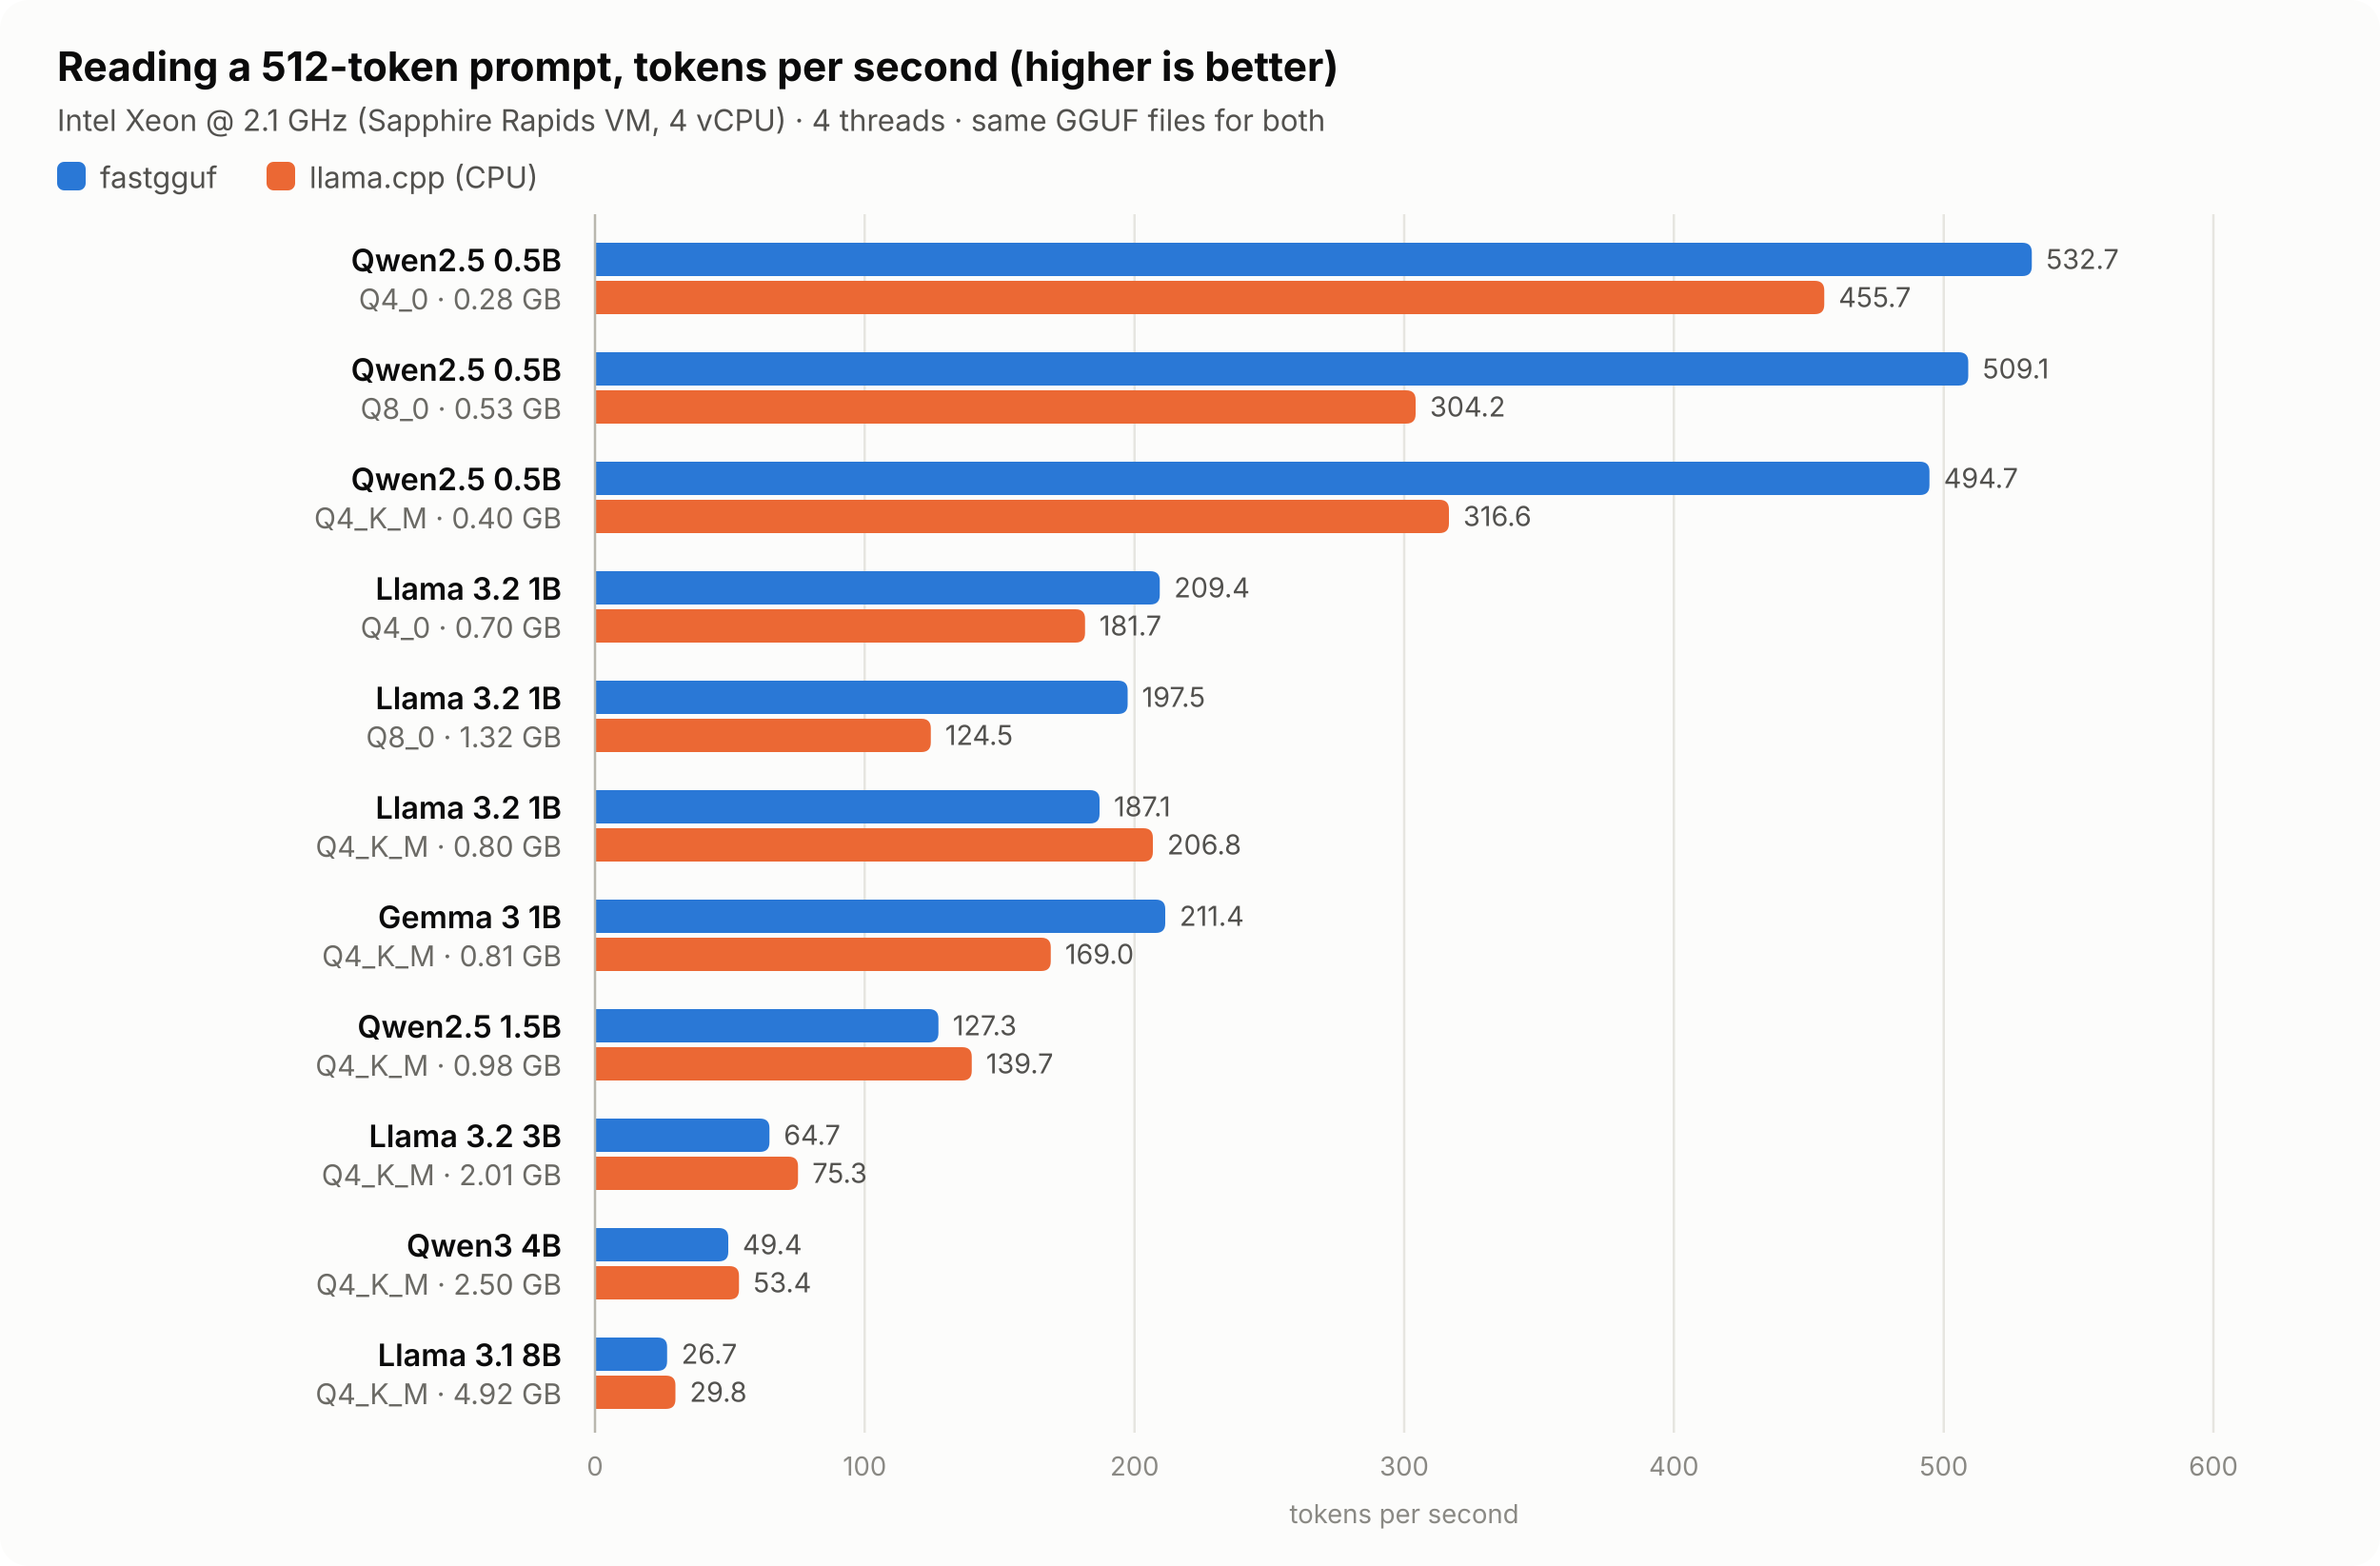
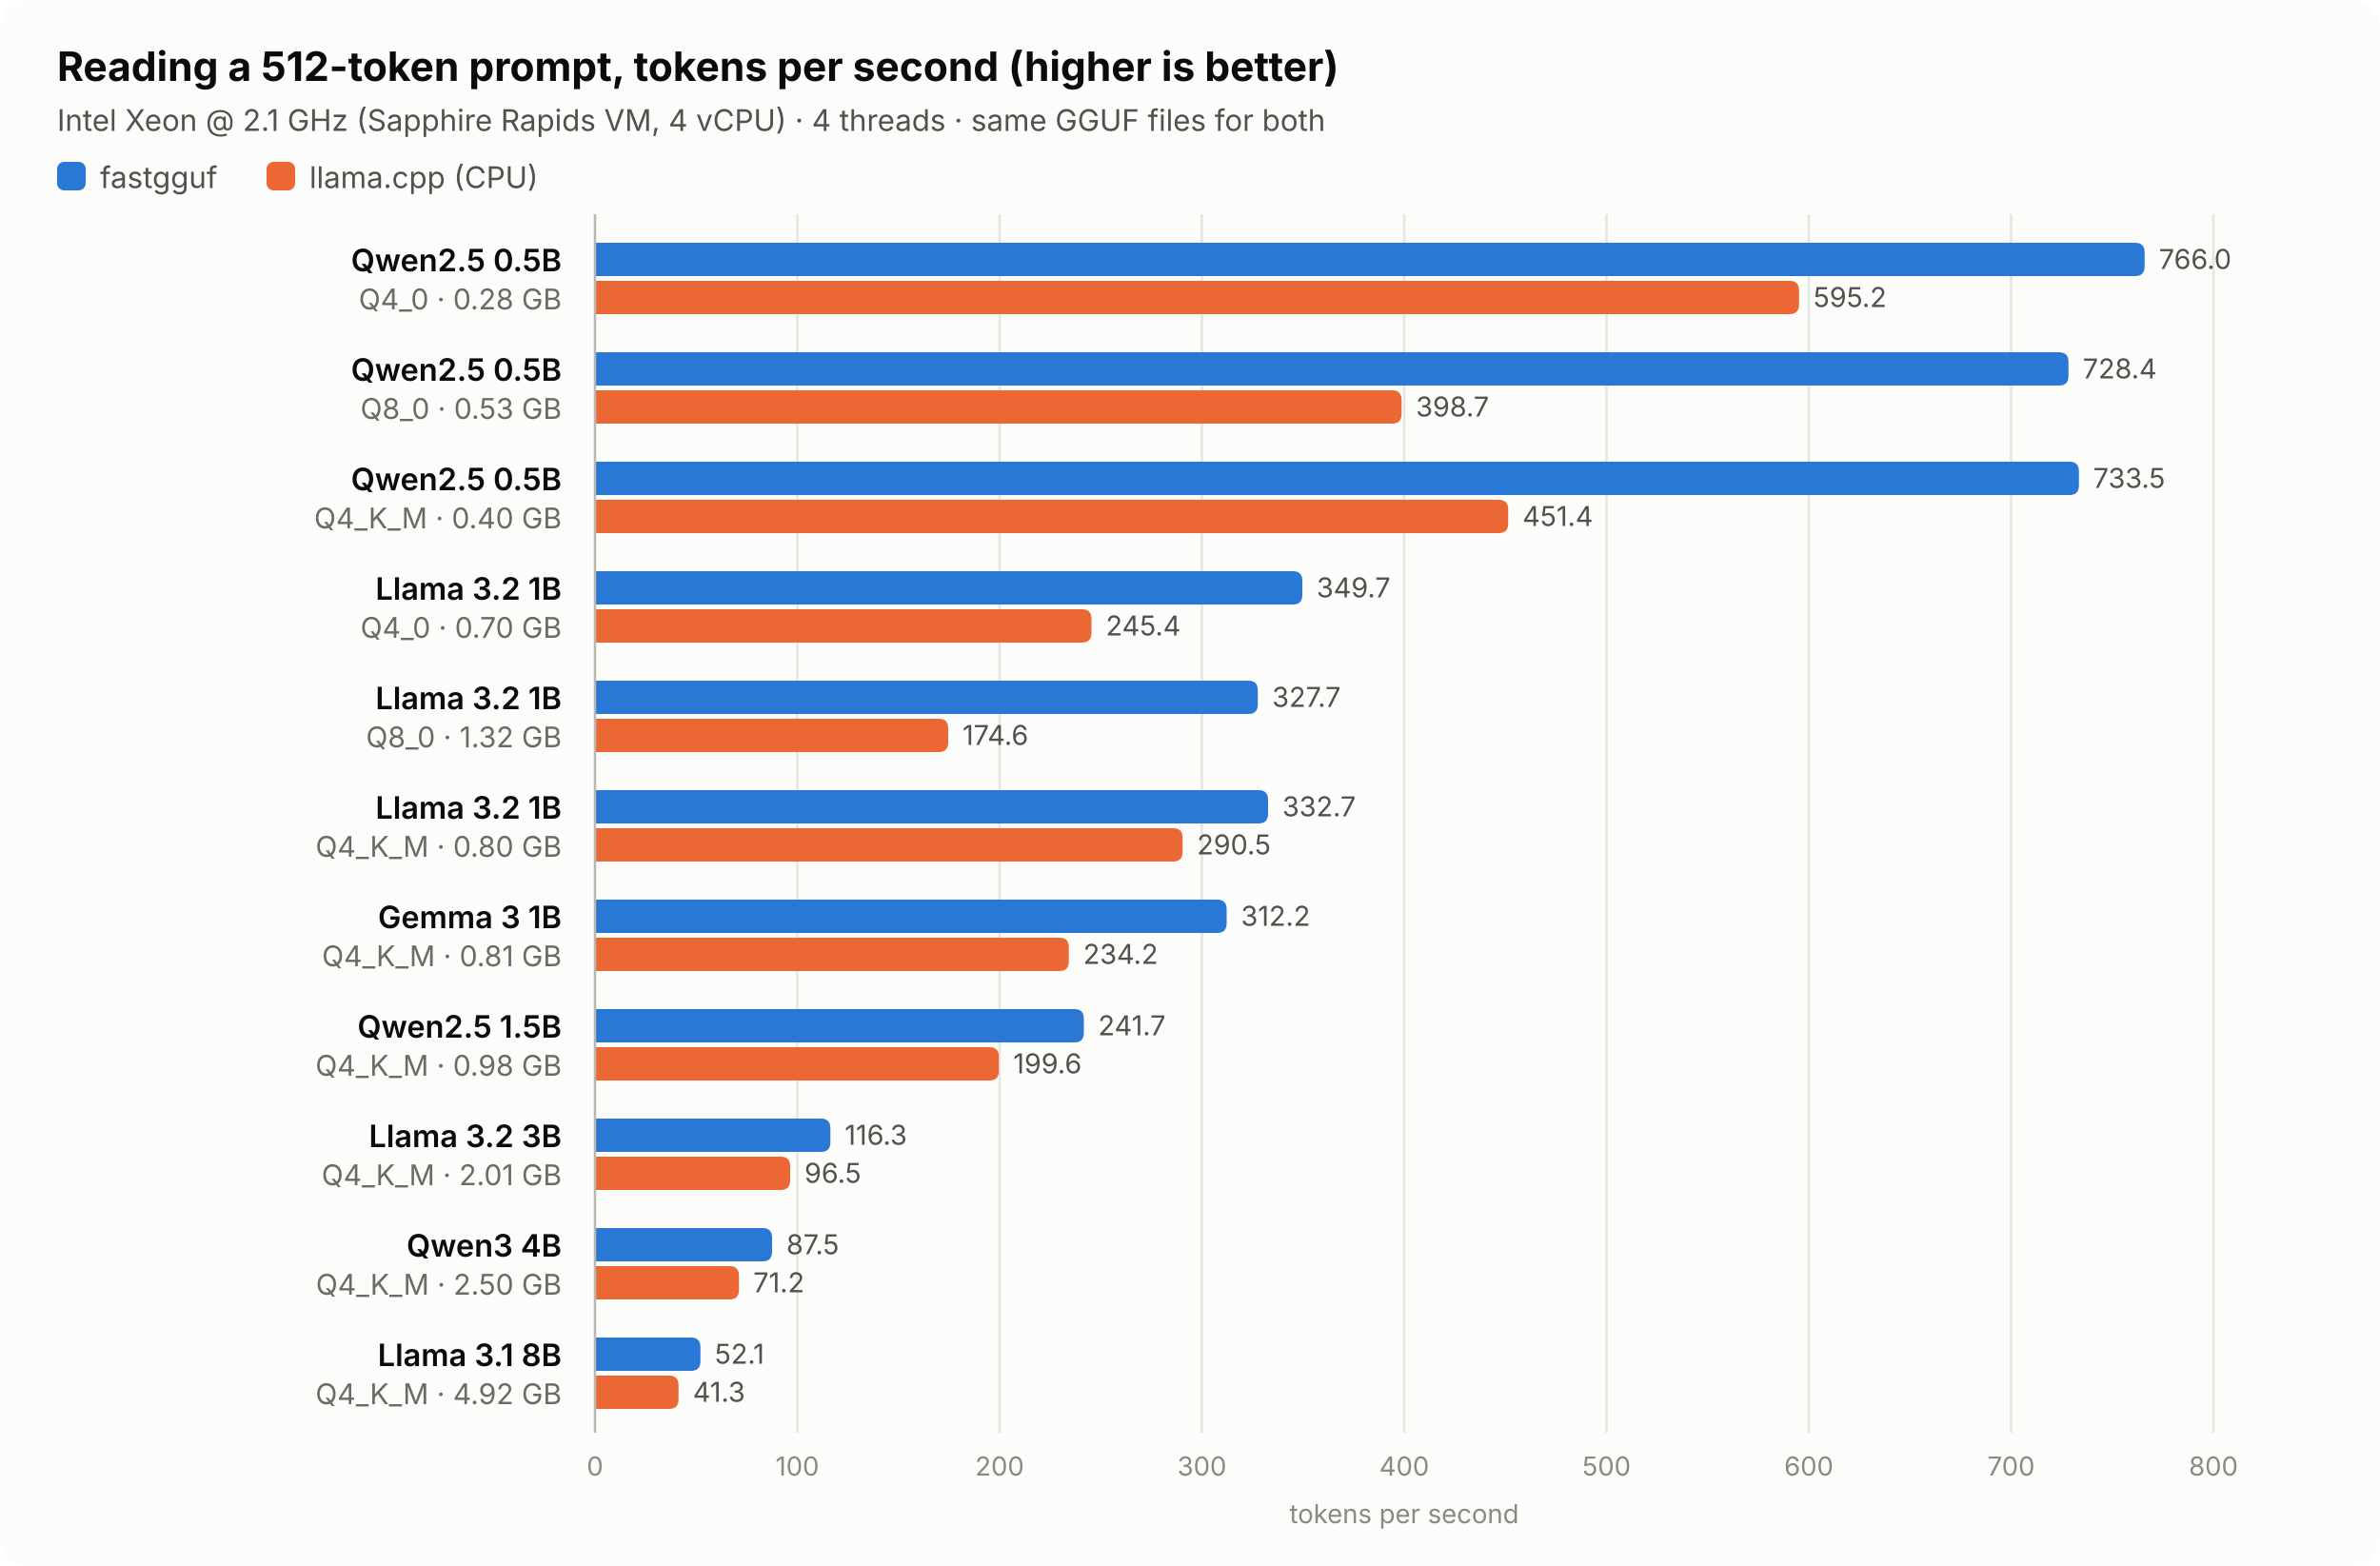
<svg xmlns="http://www.w3.org/2000/svg" viewBox="0 0 1000 658" width="1000" height="658" font-family="system-ui, -apple-system, 'Segoe UI', sans-serif">
  <style>
    .bg { fill: #fcfcfb; }
    .s1 { fill: #2a78d6; } .s2 { fill: #eb6834; }
    .h { fill: #0b0b0b; font-size: 17px; font-weight: 650; }
    .sub { fill: #52514e; font-size: 12.5px; }
    .lab { fill: #0b0b0b; font-size: 13px; font-weight: 600; }
    .lab2 { fill: #6b6a65; font-size: 12px; }
    .val { fill: #52514e; font-size: 11.5px; font-variant-numeric: tabular-nums; }
    .tick { fill: #8a8984; font-size: 11px; }
    .grid { stroke: #e6e5e0; stroke-width: 1; }
    .base { stroke: #b9b7ae; stroke-width: 1; }
    @media (prefers-color-scheme: dark) {
      .bg { fill: #1a1a19; } .s1 { fill: #3987e5; } .s2 { fill: #d95926; }
      .h, .lab { fill: #f0efec; } .sub, .val { fill: #c3c2b7; } .lab2, .tick { fill: #9a998f; }
      .grid { stroke: #2e2e2c; } .base { stroke: #55544f; }
    }
  </style>
  <rect class="bg" width="1000" height="658" rx="12" />
  <text class="h" x="24" y="34">Reading a 512-token prompt, tokens per second (higher is better)</text>
  <text class="sub" x="24" y="55">Intel Xeon @ 2.1 GHz (Sapphire Rapids VM, 4 vCPU) · 4 threads · same GGUF files for both</text>
  <rect class="s1" x="24" y="68" width="12" height="12" rx="3" />
  <text class="sub" x="42" y="79">fastgguf</text>
  <rect class="s2" x="112" y="68" width="12" height="12" rx="3" />
  <text class="sub" x="130" y="79">llama.cpp (CPU)</text>
  <text class="tick" x="250.0" y="620" text-anchor="middle">0</text>
-   <line class="grid" x1="363.3" y1="90" x2="363.3" y2="602" />
-   <text class="tick" x="363.3" y="620" text-anchor="middle">100</text>
-   <line class="grid" x1="476.7" y1="90" x2="476.7" y2="602" />
-   <text class="tick" x="476.7" y="620" text-anchor="middle">200</text>
+   <line class="grid" x1="335.0" y1="90" x2="335.0" y2="602" />
+   <text class="tick" x="335.0" y="620" text-anchor="middle">100</text>
+   <line class="grid" x1="420.0" y1="90" x2="420.0" y2="602" />
+   <text class="tick" x="420.0" y="620" text-anchor="middle">200</text>
+   <line class="grid" x1="505.0" y1="90" x2="505.0" y2="602" />
+   <text class="tick" x="505.0" y="620" text-anchor="middle">300</text>
  <line class="grid" x1="590.0" y1="90" x2="590.0" y2="602" />
-   <text class="tick" x="590.0" y="620" text-anchor="middle">300</text>
-   <line class="grid" x1="703.3" y1="90" x2="703.3" y2="602" />
-   <text class="tick" x="703.3" y="620" text-anchor="middle">400</text>
-   <line class="grid" x1="816.7" y1="90" x2="816.7" y2="602" />
-   <text class="tick" x="816.7" y="620" text-anchor="middle">500</text>
+   <text class="tick" x="590.0" y="620" text-anchor="middle">400</text>
+   <line class="grid" x1="675.0" y1="90" x2="675.0" y2="602" />
+   <text class="tick" x="675.0" y="620" text-anchor="middle">500</text>
+   <line class="grid" x1="760.0" y1="90" x2="760.0" y2="602" />
+   <text class="tick" x="760.0" y="620" text-anchor="middle">600</text>
+   <line class="grid" x1="845.0" y1="90" x2="845.0" y2="602" />
+   <text class="tick" x="845.0" y="620" text-anchor="middle">700</text>
  <line class="grid" x1="930.0" y1="90" x2="930.0" y2="602" />
-   <text class="tick" x="930.0" y="620" text-anchor="middle">600</text>
+   <text class="tick" x="930.0" y="620" text-anchor="middle">800</text>
  <text class="lab" x="236" y="114.0" text-anchor="end">Qwen2.5 0.5B</text>
  <text class="lab2" x="236" y="130.0" text-anchor="end">Q4_0 · 0.28 GB</text>
-   <path class="s1" d="M250.0,102.0 H849.7 Q853.7,102.0 853.7,106.0 V112.0 Q853.7,116.0 849.7,116.0 H250.0 Z" />
-   <text class="val" x="859.7" y="113.0">532.7</text>
-   <path class="s2" d="M250.0,118.0 H762.5 Q766.5,118.0 766.5,122.0 V128.0 Q766.5,132.0 762.5,132.0 H250.0 Z" />
-   <text class="val" x="772.5" y="129.0">455.7</text>
+   <path class="s1" d="M250.0,102.0 H897.1 Q901.1,102.0 901.1,106.0 V112.0 Q901.1,116.0 897.1,116.0 H250.0 Z" />
+   <text class="val" x="907.1" y="113.0">766.0</text>
+   <path class="s2" d="M250.0,118.0 H751.9 Q755.9,118.0 755.9,122.0 V128.0 Q755.9,132.0 751.9,132.0 H250.0 Z" />
+   <text class="val" x="761.9" y="129.0">595.2</text>
  <text class="lab" x="236" y="160.0" text-anchor="end">Qwen2.5 0.5B</text>
  <text class="lab2" x="236" y="176.0" text-anchor="end">Q8_0 · 0.53 GB</text>
-   <path class="s1" d="M250.0,148.0 H823.0 Q827.0,148.0 827.0,152.0 V158.0 Q827.0,162.0 823.0,162.0 H250.0 Z" />
-   <text class="val" x="833.0" y="159.0">509.1</text>
-   <path class="s2" d="M250.0,164.0 H590.8 Q594.8,164.0 594.8,168.0 V174.0 Q594.8,178.0 590.8,178.0 H250.0 Z" />
-   <text class="val" x="600.8" y="175.0">304.2</text>
+   <path class="s1" d="M250.0,148.0 H865.1 Q869.1,148.0 869.1,152.0 V158.0 Q869.1,162.0 865.1,162.0 H250.0 Z" />
+   <text class="val" x="875.1" y="159.0">728.4</text>
+   <path class="s2" d="M250.0,164.0 H584.9 Q588.9,164.0 588.9,168.0 V174.0 Q588.9,178.0 584.9,178.0 H250.0 Z" />
+   <text class="val" x="594.9" y="175.0">398.7</text>
  <text class="lab" x="236" y="206.0" text-anchor="end">Qwen2.5 0.5B</text>
  <text class="lab2" x="236" y="222.0" text-anchor="end">Q4_K_M · 0.40 GB</text>
-   <path class="s1" d="M250.0,194.0 H806.7 Q810.7,194.0 810.7,198.0 V204.0 Q810.7,208.0 806.7,208.0 H250.0 Z" />
-   <text class="val" x="816.7" y="205.0">494.7</text>
-   <path class="s2" d="M250.0,210.0 H604.8 Q608.8,210.0 608.8,214.0 V220.0 Q608.8,224.0 604.8,224.0 H250.0 Z" />
-   <text class="val" x="614.8" y="221.0">316.6</text>
+   <path class="s1" d="M250.0,194.0 H869.5 Q873.5,194.0 873.5,198.0 V204.0 Q873.5,208.0 869.5,208.0 H250.0 Z" />
+   <text class="val" x="879.5" y="205.0">733.5</text>
+   <path class="s2" d="M250.0,210.0 H629.7 Q633.7,210.0 633.7,214.0 V220.0 Q633.7,224.0 629.7,224.0 H250.0 Z" />
+   <text class="val" x="639.7" y="221.0">451.4</text>
  <text class="lab" x="236" y="252.0" text-anchor="end">Llama 3.2 1B</text>
  <text class="lab2" x="236" y="268.0" text-anchor="end">Q4_0 · 0.70 GB</text>
-   <path class="s1" d="M250.0,240.0 H483.3 Q487.3,240.0 487.3,244.0 V250.0 Q487.3,254.0 483.3,254.0 H250.0 Z" />
-   <text class="val" x="493.3" y="251.0">209.4</text>
-   <path class="s2" d="M250.0,256.0 H451.9 Q455.9,256.0 455.9,260.0 V266.0 Q455.9,270.0 451.9,270.0 H250.0 Z" />
-   <text class="val" x="461.9" y="267.0">181.7</text>
+   <path class="s1" d="M250.0,240.0 H543.2 Q547.2,240.0 547.2,244.0 V250.0 Q547.2,254.0 543.2,254.0 H250.0 Z" />
+   <text class="val" x="553.2" y="251.0">349.7</text>
+   <path class="s2" d="M250.0,256.0 H454.6 Q458.6,256.0 458.6,260.0 V266.0 Q458.6,270.0 454.6,270.0 H250.0 Z" />
+   <text class="val" x="464.6" y="267.0">245.4</text>
  <text class="lab" x="236" y="298.0" text-anchor="end">Llama 3.2 1B</text>
  <text class="lab2" x="236" y="314.0" text-anchor="end">Q8_0 · 1.32 GB</text>
-   <path class="s1" d="M250.0,286.0 H469.8 Q473.8,286.0 473.8,290.0 V296.0 Q473.8,300.0 469.8,300.0 H250.0 Z" />
-   <text class="val" x="479.8" y="297.0">197.5</text>
-   <path class="s2" d="M250.0,302.0 H387.1 Q391.1,302.0 391.1,306.0 V312.0 Q391.1,316.0 387.1,316.0 H250.0 Z" />
-   <text class="val" x="397.1" y="313.0">124.5</text>
+   <path class="s1" d="M250.0,286.0 H524.5 Q528.5,286.0 528.5,290.0 V296.0 Q528.5,300.0 524.5,300.0 H250.0 Z" />
+   <text class="val" x="534.5" y="297.0">327.7</text>
+   <path class="s2" d="M250.0,302.0 H394.4 Q398.4,302.0 398.4,306.0 V312.0 Q398.4,316.0 394.4,316.0 H250.0 Z" />
+   <text class="val" x="404.4" y="313.0">174.6</text>
  <text class="lab" x="236" y="344.0" text-anchor="end">Llama 3.2 1B</text>
  <text class="lab2" x="236" y="360.0" text-anchor="end">Q4_K_M · 0.80 GB</text>
-   <path class="s1" d="M250.0,332.0 H458.0 Q462.0,332.0 462.0,336.0 V342.0 Q462.0,346.0 458.0,346.0 H250.0 Z" />
-   <text class="val" x="468.0" y="343.0">187.1</text>
-   <path class="s2" d="M250.0,348.0 H480.4 Q484.4,348.0 484.4,352.0 V358.0 Q484.4,362.0 480.4,362.0 H250.0 Z" />
-   <text class="val" x="490.4" y="359.0">206.8</text>
+   <path class="s1" d="M250.0,332.0 H528.8 Q532.8,332.0 532.8,336.0 V342.0 Q532.8,346.0 528.8,346.0 H250.0 Z" />
+   <text class="val" x="538.8" y="343.0">332.7</text>
+   <path class="s2" d="M250.0,348.0 H492.9 Q496.9,348.0 496.9,352.0 V358.0 Q496.9,362.0 492.9,362.0 H250.0 Z" />
+   <text class="val" x="502.9" y="359.0">290.5</text>
  <text class="lab" x="236" y="390.0" text-anchor="end">Gemma 3 1B</text>
  <text class="lab2" x="236" y="406.0" text-anchor="end">Q4_K_M · 0.81 GB</text>
-   <path class="s1" d="M250.0,378.0 H485.6 Q489.6,378.0 489.6,382.0 V388.0 Q489.6,392.0 485.6,392.0 H250.0 Z" />
-   <text class="val" x="495.6" y="389.0">211.4</text>
-   <path class="s2" d="M250.0,394.0 H437.5 Q441.5,394.0 441.5,398.0 V404.0 Q441.5,408.0 437.5,408.0 H250.0 Z" />
-   <text class="val" x="447.5" y="405.0">169.0</text>
+   <path class="s1" d="M250.0,378.0 H511.4 Q515.4,378.0 515.4,382.0 V388.0 Q515.4,392.0 511.4,392.0 H250.0 Z" />
+   <text class="val" x="521.4" y="389.0">312.2</text>
+   <path class="s2" d="M250.0,394.0 H445.1 Q449.1,394.0 449.1,398.0 V404.0 Q449.1,408.0 445.1,408.0 H250.0 Z" />
+   <text class="val" x="455.1" y="405.0">234.2</text>
  <text class="lab" x="236" y="436.0" text-anchor="end">Qwen2.5 1.5B</text>
  <text class="lab2" x="236" y="452.0" text-anchor="end">Q4_K_M · 0.98 GB</text>
-   <path class="s1" d="M250.0,424.0 H390.3 Q394.3,424.0 394.3,428.0 V434.0 Q394.3,438.0 390.3,438.0 H250.0 Z" />
-   <text class="val" x="400.3" y="435.0">127.3</text>
-   <path class="s2" d="M250.0,440.0 H404.3 Q408.3,440.0 408.3,444.0 V450.0 Q408.3,454.0 404.3,454.0 H250.0 Z" />
-   <text class="val" x="414.3" y="451.0">139.7</text>
+   <path class="s1" d="M250.0,424.0 H451.4 Q455.4,424.0 455.4,428.0 V434.0 Q455.4,438.0 451.4,438.0 H250.0 Z" />
+   <text class="val" x="461.4" y="435.0">241.7</text>
+   <path class="s2" d="M250.0,440.0 H415.7 Q419.7,440.0 419.7,444.0 V450.0 Q419.7,454.0 415.7,454.0 H250.0 Z" />
+   <text class="val" x="425.7" y="451.0">199.6</text>
  <text class="lab" x="236" y="482.0" text-anchor="end">Llama 3.2 3B</text>
  <text class="lab2" x="236" y="498.0" text-anchor="end">Q4_K_M · 2.01 GB</text>
-   <path class="s1" d="M250.0,470.0 H319.3 Q323.3,470.0 323.3,474.0 V480.0 Q323.3,484.0 319.3,484.0 H250.0 Z" />
-   <text class="val" x="329.3" y="481.0">64.7</text>
-   <path class="s2" d="M250.0,486.0 H331.3 Q335.3,486.0 335.3,490.0 V496.0 Q335.3,500.0 331.3,500.0 H250.0 Z" />
-   <text class="val" x="341.3" y="497.0">75.3</text>
+   <path class="s1" d="M250.0,470.0 H344.9 Q348.9,470.0 348.9,474.0 V480.0 Q348.9,484.0 344.9,484.0 H250.0 Z" />
+   <text class="val" x="354.9" y="481.0">116.3</text>
+   <path class="s2" d="M250.0,486.0 H328.0 Q332.0,486.0 332.0,490.0 V496.0 Q332.0,500.0 328.0,500.0 H250.0 Z" />
+   <text class="val" x="338.0" y="497.0">96.5</text>
  <text class="lab" x="236" y="528.0" text-anchor="end">Qwen3 4B</text>
  <text class="lab2" x="236" y="544.0" text-anchor="end">Q4_K_M · 2.50 GB</text>
-   <path class="s1" d="M250.0,516.0 H302.0 Q306.0,516.0 306.0,520.0 V526.0 Q306.0,530.0 302.0,530.0 H250.0 Z" />
-   <text class="val" x="312.0" y="527.0">49.4</text>
+   <path class="s1" d="M250.0,516.0 H320.4 Q324.4,516.0 324.4,520.0 V526.0 Q324.4,530.0 320.4,530.0 H250.0 Z" />
+   <text class="val" x="330.4" y="527.0">87.5</text>
  <path class="s2" d="M250.0,532.0 H306.5 Q310.5,532.0 310.5,536.0 V542.0 Q310.5,546.0 306.5,546.0 H250.0 Z" />
-   <text class="val" x="316.5" y="543.0">53.4</text>
+   <text class="val" x="316.5" y="543.0">71.2</text>
  <text class="lab" x="236" y="574.0" text-anchor="end">Llama 3.1 8B</text>
  <text class="lab2" x="236" y="590.0" text-anchor="end">Q4_K_M · 4.92 GB</text>
-   <path class="s1" d="M250.0,562.0 H276.3 Q280.3,562.0 280.3,566.0 V572.0 Q280.3,576.0 276.3,576.0 H250.0 Z" />
-   <text class="val" x="286.3" y="573.0">26.7</text>
-   <path class="s2" d="M250.0,578.0 H279.8 Q283.8,578.0 283.8,582.0 V588.0 Q283.8,592.0 279.8,592.0 H250.0 Z" />
-   <text class="val" x="289.8" y="589.0">29.8</text>
+   <path class="s1" d="M250.0,562.0 H290.3 Q294.3,562.0 294.3,566.0 V572.0 Q294.3,576.0 290.3,576.0 H250.0 Z" />
+   <text class="val" x="300.3" y="573.0">52.1</text>
+   <path class="s2" d="M250.0,578.0 H281.1 Q285.1,578.0 285.1,582.0 V588.0 Q285.1,592.0 281.1,592.0 H250.0 Z" />
+   <text class="val" x="291.1" y="589.0">41.3</text>
  <line class="base" x1="250" y1="90" x2="250" y2="602" />
  <text class="tick" x="590" y="640" text-anchor="middle">tokens per second</text>
</svg>
